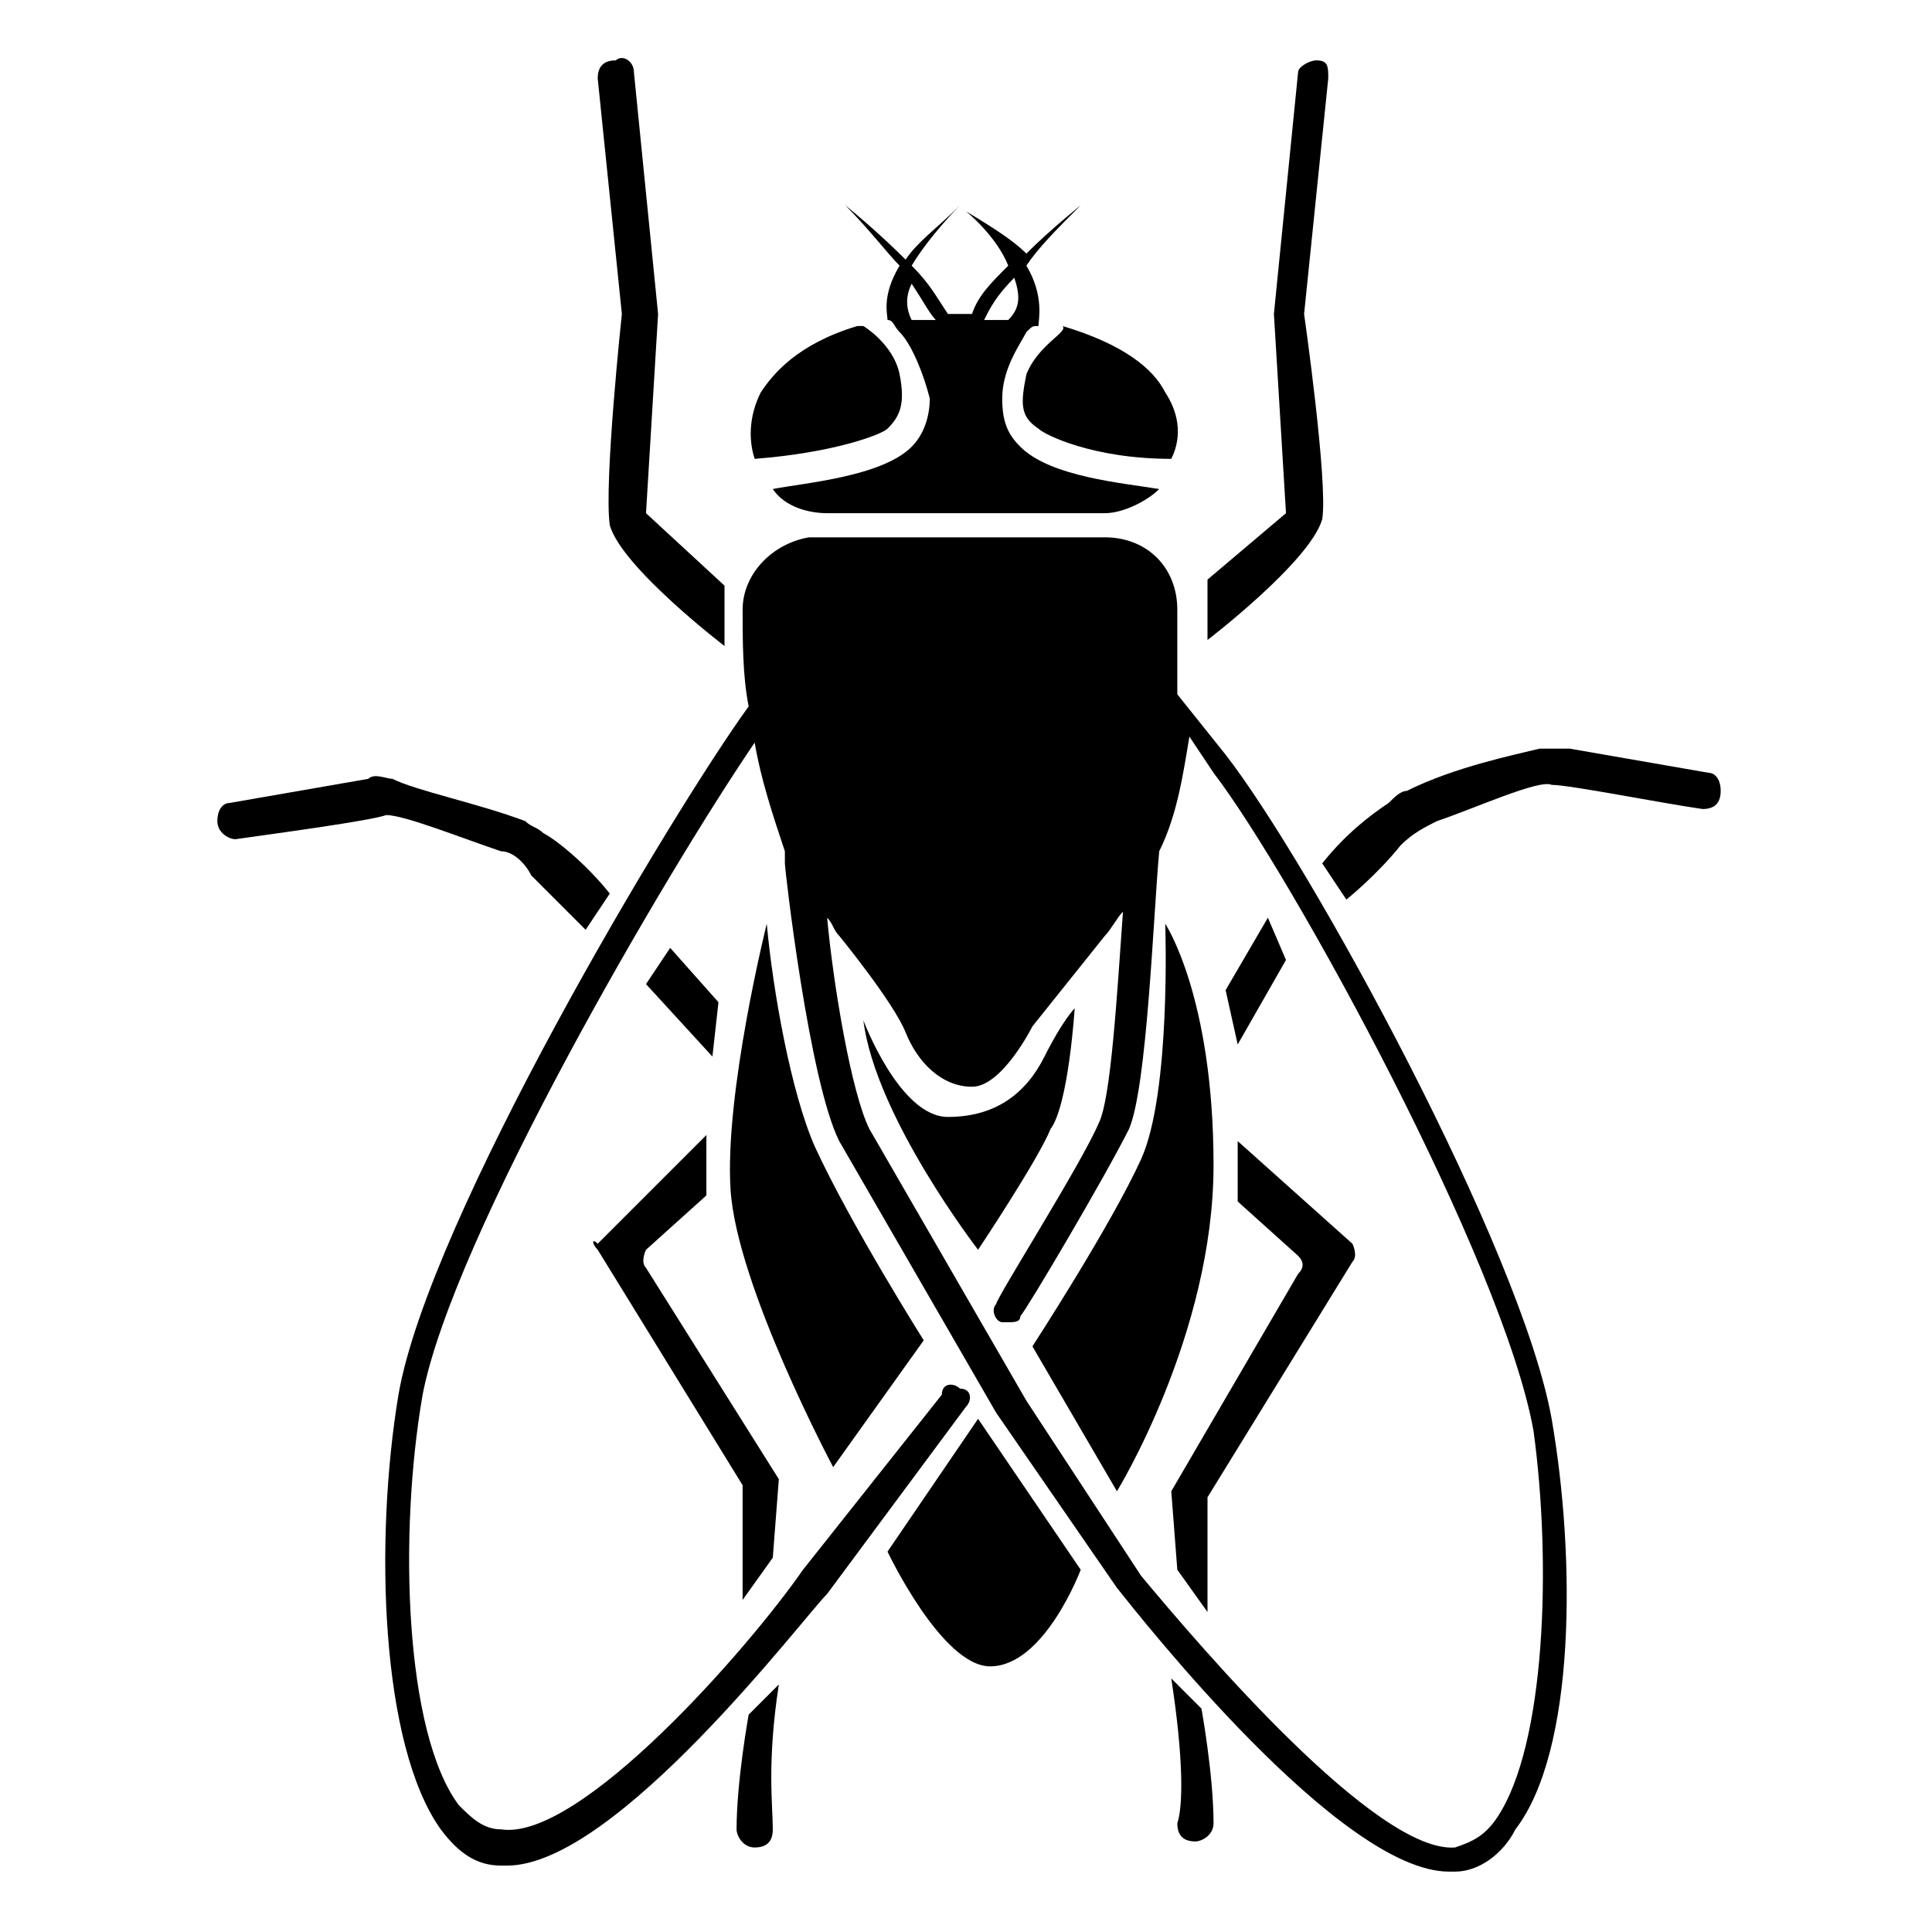
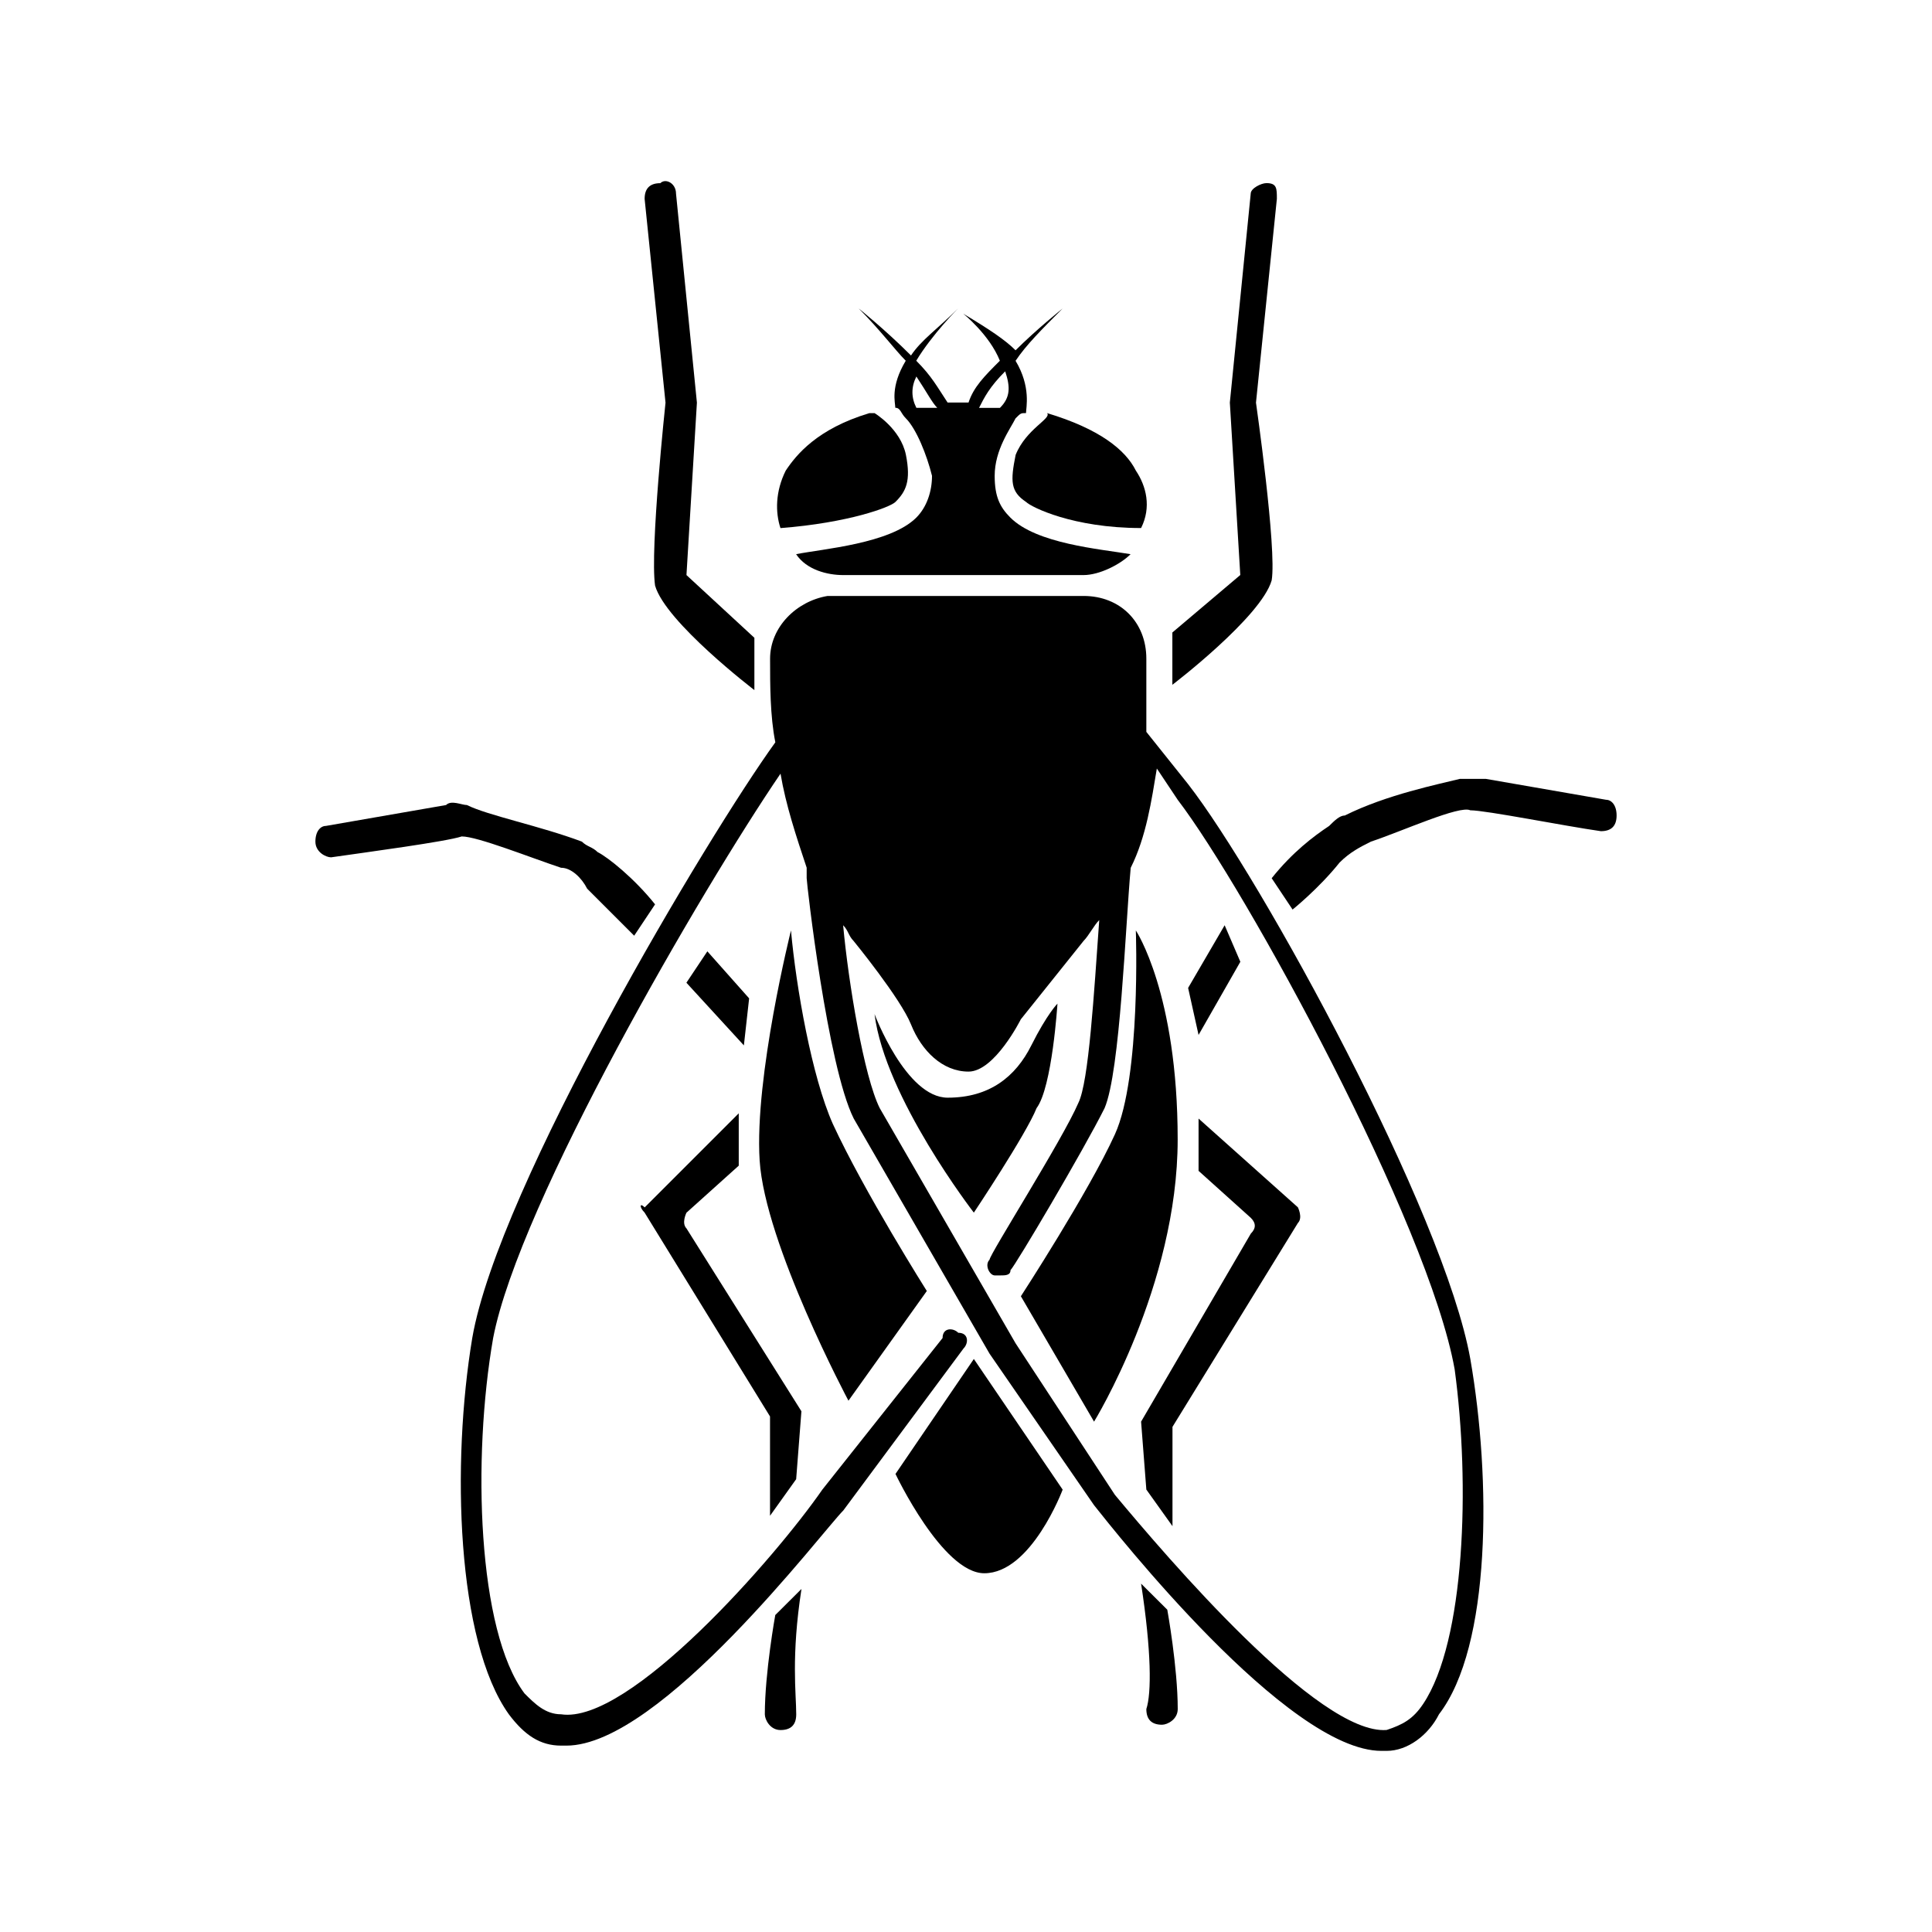
<svg xmlns="http://www.w3.org/2000/svg" version="1.1" id="fruitfly" x="0px" y="0px" viewBox="0 0 32 32" style="enable-background:new 0 0 32 32;" xml:space="preserve">
  <g>
-     <path d="M14.9,6.2c-0.1-0.5-0.6-0.8-0.6-0.8h-0.1c-1,0.3-1.4,0.8-1.6,1.1c-0.2,0.4-0.2,0.8-0.1,1.1c1.3-0.1,2.1-0.4,2.2-0.5   C14.9,6.9,15,6.7,14.9,6.2z" />
-     <path d="M17,6.2c-0.1,0.5-0.1,0.7,0.2,0.9c0.1,0.1,0.9,0.5,2.2,0.5c0.2-0.4,0.1-0.8-0.1-1.1c-0.2-0.4-0.7-0.8-1.7-1.1l0,0   C17.7,5.5,17.2,5.7,17,6.2z" />
-     <path d="M15.4,6.6c0,0.3-0.1,0.6-0.3,0.8c-0.5,0.5-1.8,0.6-2.3,0.7c0.2,0.3,0.6,0.4,0.9,0.4H16l0,0h2.3c0.3,0,0.7-0.2,0.9-0.4   c-0.6-0.1-1.8-0.2-2.3-0.7c-0.2-0.2-0.3-0.4-0.3-0.8c0-0.5,0.3-0.9,0.4-1.1c0.1-0.1,0.1-0.1,0.2-0.1l0,0l0,0l0,0l0,0   c0-0.1,0.1-0.5-0.2-1c0.2-0.3,0.5-0.6,0.9-1c0,0-0.5,0.4-0.9,0.8c-0.2-0.2-0.5-0.4-1-0.7c0,0,0.5,0.4,0.7,0.9   c-0.3,0.3-0.5,0.5-0.6,0.8c-0.1,0-0.2,0-0.3,0c0,0,0,0-0.1,0c-0.2-0.3-0.3-0.5-0.6-0.8c0.3-0.5,0.8-1,0.8-1C15.5,3.8,15.2,4,15,4.3   c-0.5-0.5-1-0.9-1-0.9c0.4,0.4,0.7,0.8,0.9,1c-0.3,0.5-0.2,0.8-0.2,0.9l0,0c0.1,0,0.1,0.1,0.2,0.2C15.1,5.7,15.3,6.2,15.4,6.6z    M16.8,4.6c0.1,0.3,0.1,0.5-0.1,0.7c-0.1,0-0.3,0-0.4,0C16.4,5.1,16.5,4.9,16.8,4.6z M15.1,4.7c0.2,0.3,0.3,0.5,0.4,0.6   c-0.1,0-0.3,0-0.4,0C15,5.1,15,4.9,15.1,4.7z" />
-     <path d="M20.3,12.5l-0.8-1c0-0.5,0-1,0-1.4c0-0.7-0.5-1.2-1.2-1.2l0,0c-0.1,0-0.3,0-0.4,0c0,0-2.7,0-4,0c-0.2,0-0.3,0-0.4,0h-0.1   c-0.6,0.1-1.1,0.6-1.1,1.2c0,0.5,0,1.1,0.1,1.6l0,0c-1.3,1.8-5.3,8.5-5.8,11.4c-0.4,2.4-0.3,5.8,0.7,7.2c0.3,0.4,0.6,0.6,1,0.6h0.1   c1.8,0,4.9-4.1,5.3-4.5l2.3-3.1c0.1-0.1,0.1-0.3-0.1-0.3c-0.1-0.1-0.3-0.1-0.3,0.1L13.3,26c-0.9,1.3-3.7,4.5-5,4.3   c-0.3,0-0.5-0.2-0.7-0.4c-0.9-1.2-1-4.5-0.6-6.8c0.5-2.6,4-8.6,5.5-10.8c0.1,0.6,0.3,1.2,0.5,1.8c0,0,0,0.1,0,0.2   c0,0.1,0.4,3.6,0.9,4.6l0,0l2.6,4.5l2,2.9c0.4,0.5,3.7,4.7,5.5,4.7h0.1c0.4,0,0.8-0.3,1-0.7c1-1.3,1-4.5,0.6-6.8   C25.2,20.7,21.7,14.3,20.3,12.5z M24.8,30.1c-0.2,0.3-0.4,0.4-0.7,0.5c-1.3,0.1-4.2-3.3-5.2-4.5L17,23.2l-2.6-4.5   c-0.3-0.6-0.6-2.4-0.7-3.5c0.1,0.1,0.1,0.2,0.2,0.3c0,0,0.9,1.1,1.1,1.6s0.6,0.9,1.1,0.9s1-1,1-1l1.2-1.5c0.1-0.1,0.2-0.3,0.3-0.4   c-0.1,1.4-0.2,3.1-0.4,3.5c-0.3,0.7-1.7,2.9-1.7,3c-0.1,0.1,0,0.3,0.1,0.3h0.1c0.1,0,0.2,0,0.2-0.1c0.1-0.1,1.4-2.3,1.8-3.1   c0.3-0.7,0.4-3.5,0.5-4.6c0.3-0.6,0.4-1.3,0.5-1.9l0.4,0.6c1.3,1.7,4.8,8.1,5.3,10.9C25.7,25.9,25.6,28.9,24.8,30.1z" />
-     <path d="M14.7,25.7c0,0,0.9,1.9,1.7,1.9c0.9,0,1.5-1.6,1.5-1.6l-1.7-2.5L14.7,25.7z" />
-     <path d="M8.8,14.5c0.4,0.4,0.9,0.9,0.9,0.9l0.4-0.6c-0.4-0.5-0.9-0.9-1.1-1c-0.1-0.1-0.2-0.1-0.3-0.2c-0.8-0.3-1.8-0.5-2.2-0.7   c-0.1,0-0.3-0.1-0.4,0l-2.3,0.4c-0.1,0-0.2,0.1-0.2,0.3s0.2,0.3,0.3,0.3c0.7-0.1,2.2-0.3,2.5-0.4c0.3,0,1.3,0.4,1.9,0.6   C8.5,14.1,8.7,14.3,8.8,14.5z" />
-     <path d="M28.3,12.8L26,12.4c-0.2,0-0.3,0-0.5,0c-0.4,0.1-1.4,0.3-2.2,0.7c-0.1,0-0.2,0.1-0.3,0.2c-0.3,0.2-0.7,0.5-1.1,1l0.4,0.6   c0,0,0.5-0.4,0.9-0.9c0.2-0.2,0.4-0.3,0.6-0.4c0.6-0.2,1.7-0.7,1.9-0.6c0.3,0,1.8,0.3,2.5,0.4c0.2,0,0.3-0.1,0.3-0.3   C28.5,12.9,28.4,12.8,28.3,12.8z" />
-     <path d="M12.4,28.4c0,0-0.2,1.1-0.2,1.9c0,0.1,0.1,0.3,0.3,0.3s0.3-0.1,0.3-0.3c0-0.4-0.1-1.1,0.1-2.4L12.4,28.4z" />
-     <path d="M19.4,27.8c0.2,1.3,0.2,2.1,0.1,2.4c0,0.2,0.1,0.3,0.3,0.3c0.1,0,0.3-0.1,0.3-0.3c0-0.8-0.2-1.9-0.2-1.9L19.4,27.8z" />
-     <path d="M10.1,8.7c0.2,0.7,1.9,2,1.9,2v-1l-1.3-1.2l0.2-3.3l-0.4-4c0-0.2-0.2-0.3-0.3-0.2C10,1,9.9,1.1,9.9,1.3l0.4,3.9   C10.3,5.2,10,8,10.1,8.7z" />
-     <path d="M21.9,8.6C22,8,21.6,5.2,21.6,5.2L22,1.3C22,1.1,22,1,21.8,1c-0.1,0-0.3,0.1-0.3,0.2l-0.4,4l0.2,3.3L20,9.6v1   C20,10.6,21.7,9.3,21.9,8.6z" />
-     <path d="M15.3,22.2c0,0-1.2-1.9-1.8-3.2c-0.4-0.9-0.7-2.6-0.8-3.7c0,0-0.7,2.8-0.6,4.4c0.1,1.6,1.7,4.6,1.7,4.6L15.3,22.2z" />
-     <path d="M19.3,15.3c0,0,0.1,2.8-0.4,3.9s-1.8,3.1-1.8,3.1l1.4,2.4c0,0,1.6-2.6,1.6-5.4S19.3,15.3,19.3,15.3z" />
-     <path d="M17.8,16.7c0,0-0.2,0.2-0.5,0.8s-0.8,1-1.6,1c-0.8,0-1.4-1.6-1.4-1.6c0.2,1.6,1.9,3.8,1.9,3.8s1-1.5,1.2-2   C17.7,18.3,17.8,16.7,17.8,16.7z" />
-     <path d="M9.9,20.7l2.4,3.9v1.9l0.5-0.7l0.1-1.3L10.7,21c-0.1-0.1,0-0.3,0-0.3l1-0.9v-1l-1.8,1.8C9.8,20.5,9.8,20.6,9.9,20.7z" />
-     <path d="M20.5,18.9v1l1,0.9c0.1,0.1,0.1,0.2,0,0.3l-2.1,3.6l0.1,1.3l0.5,0.7v-1.9l2.4-3.9c0.1-0.1,0-0.3,0-0.3L20.5,18.9z" />
-     <polygon points="11.9,16.6 11.1,15.7 10.7,16.3 11.8,17.5  " />
-     <polygon points="21.3,15.9 21,15.2 20.3,16.4 20.5,17.3  " />
+     <path d="M15.005,7.535c-0.087-0.433-0.519-0.692-0.519-0.692h-0.087c-0.866,0.26-1.212,0.692-1.385,0.952   c-0.173,0.346-0.173,0.692-0.087,0.952c1.125-0.087,1.818-0.346,1.904-0.433C15.005,8.141,15.091,7.968,15.005,7.535z" />
+     <path d="M16.822,7.535c-0.087,0.433-0.087,0.606,0.173,0.779C17.082,8.4,17.774,8.746,18.9,8.746   c0.173-0.346,0.087-0.692-0.087-0.952c-0.173-0.346-0.606-0.692-1.471-0.952l0,0C17.428,6.929,16.995,7.102,16.822,7.535z" />
+     <path d="M15.437,7.881c0,0.26-0.087,0.519-0.26,0.692c-0.433,0.433-1.558,0.519-1.991,0.606c0.173,0.26,0.519,0.346,0.779,0.346   h1.991l0,0h1.991c0.26,0,0.606-0.173,0.779-0.346c-0.519-0.087-1.558-0.173-1.991-0.606c-0.173-0.173-0.26-0.346-0.26-0.692   c0-0.433,0.26-0.779,0.346-0.952c0.087-0.087,0.087-0.087,0.173-0.087l0,0l0,0l0,0l0,0c0-0.087,0.087-0.433-0.173-0.866   c0.173-0.26,0.433-0.519,0.779-0.866c0,0-0.433,0.346-0.779,0.692c-0.173-0.173-0.433-0.346-0.866-0.606   c0,0,0.433,0.346,0.606,0.779c-0.26,0.26-0.433,0.433-0.519,0.692c-0.087,0-0.173,0-0.26,0c0,0,0,0-0.087,0   c-0.173-0.26-0.26-0.433-0.519-0.692c0.26-0.433,0.692-0.866,0.692-0.866c-0.346,0.346-0.606,0.519-0.779,0.779   c-0.433-0.433-0.866-0.779-0.866-0.779c0.346,0.346,0.606,0.692,0.779,0.866c-0.26,0.433-0.173,0.692-0.173,0.779l0,0   c0.087,0,0.087,0.087,0.173,0.173C15.178,7.102,15.351,7.535,15.437,7.881z M16.649,6.15c0.087,0.26,0.087,0.433-0.087,0.606   c-0.087,0-0.26,0-0.346,0C16.303,6.583,16.389,6.41,16.649,6.15z M15.178,6.236c0.173,0.26,0.26,0.433,0.346,0.519   c-0.087,0-0.26,0-0.346,0C15.091,6.583,15.091,6.41,15.178,6.236z" />
+     <path d="M19.679,12.988l-0.692-0.866c0-0.433,0-0.866,0-1.212c0-0.606-0.433-1.039-1.039-1.039l0,0c-0.087,0-0.26,0-0.346,0   c0,0-2.337,0-3.462,0c-0.173,0-0.26,0-0.346,0h-0.087c-0.519,0.087-0.952,0.519-0.952,1.039c0,0.433,0,0.952,0.087,1.385l0,0   c-1.125,1.558-4.587,7.357-5.02,9.867c-0.346,2.077-0.26,5.02,0.606,6.232c0.26,0.346,0.519,0.519,0.866,0.519h0.087   c1.558,0,4.241-3.549,4.587-3.895l1.991-2.683c0.087-0.087,0.087-0.26-0.087-0.26c-0.087-0.087-0.26-0.087-0.26,0.087l-1.991,2.51   c-0.779,1.125-3.202,3.895-4.328,3.722c-0.26,0-0.433-0.173-0.606-0.346c-0.779-1.039-0.866-3.895-0.519-5.886   c0.433-2.25,3.462-7.444,4.76-9.348c0.087,0.519,0.26,1.039,0.433,1.558c0,0,0,0.087,0,0.173c0,0.087,0.346,3.116,0.779,3.981l0,0   l2.25,3.895l1.731,2.51C18.467,25.365,21.323,29,22.881,29h0.087c0.346,0,0.692-0.26,0.866-0.606   c0.866-1.125,0.866-3.895,0.519-5.886C23.92,20.085,20.89,14.546,19.679,12.988z M23.573,28.221   c-0.173,0.26-0.346,0.346-0.606,0.433c-1.125,0.087-3.635-2.856-4.501-3.895l-1.645-2.51l-2.25-3.895   c-0.26-0.519-0.519-2.077-0.606-3.029c0.087,0.087,0.087,0.173,0.173,0.26c0,0,0.779,0.952,0.952,1.385   c0.173,0.433,0.519,0.779,0.952,0.779s0.866-0.866,0.866-0.866l1.039-1.298c0.087-0.087,0.173-0.26,0.26-0.346   c-0.087,1.212-0.173,2.683-0.346,3.029c-0.26,0.606-1.471,2.51-1.471,2.597c-0.087,0.087,0,0.26,0.087,0.26h0.087   c0.087,0,0.173,0,0.173-0.087c0.087-0.087,1.212-1.991,1.558-2.683c0.26-0.606,0.346-3.029,0.433-3.981   c0.26-0.519,0.346-1.125,0.433-1.645l0.346,0.519c1.125,1.471,4.155,7.011,4.587,9.434C24.352,24.586,24.266,27.182,23.573,28.221z   " />
+     <path d="M14.832,24.413c0,0,0.779,1.645,1.471,1.645c0.779,0,1.298-1.385,1.298-1.385l-1.471-2.164L14.832,24.413z" />
+     <path d="M9.725,14.719c0.346,0.346,0.779,0.779,0.779,0.779l0.346-0.519c-0.346-0.433-0.779-0.779-0.952-0.866   c-0.087-0.087-0.173-0.087-0.26-0.173c-0.692-0.26-1.558-0.433-1.904-0.606c-0.087,0-0.26-0.087-0.346,0L5.397,13.68   c-0.087,0-0.173,0.087-0.173,0.26s0.173,0.26,0.26,0.26c0.606-0.087,1.904-0.26,2.164-0.346c0.26,0,1.125,0.346,1.645,0.519   C9.465,14.372,9.638,14.546,9.725,14.719z" />
+     <path d="M26.603,13.247l-1.991-0.346c-0.173,0-0.26,0-0.433,0c-0.346,0.087-1.212,0.26-1.904,0.606   c-0.087,0-0.173,0.087-0.26,0.173c-0.26,0.173-0.606,0.433-0.952,0.866l0.346,0.519c0,0,0.433-0.346,0.779-0.779   c0.173-0.173,0.346-0.26,0.519-0.346c0.519-0.173,1.471-0.606,1.645-0.519c0.26,0,1.558,0.26,2.164,0.346   c0.173,0,0.26-0.087,0.26-0.26C26.776,13.334,26.689,13.247,26.603,13.247z" />
+     <path d="M12.841,26.75c0,0-0.173,0.952-0.173,1.645c0,0.087,0.087,0.26,0.26,0.26s0.26-0.087,0.26-0.26   c0-0.346-0.087-0.952,0.087-2.077L12.841,26.75z" />
+     <path d="M18.9,26.23c0.173,1.125,0.173,1.818,0.087,2.077c0,0.173,0.087,0.26,0.26,0.26c0.087,0,0.26-0.087,0.26-0.26   c0-0.692-0.173-1.645-0.173-1.645L18.9,26.23z" />
+     <path d="M10.85,9.699c0.173,0.606,1.645,1.731,1.645,1.731v-0.866L11.37,9.525l0.173-2.856l-0.346-3.462   c0-0.173-0.173-0.26-0.26-0.173c-0.173,0-0.26,0.087-0.26,0.26l0.346,3.376C11.023,6.669,10.764,9.093,10.85,9.699z" />
+     <path d="M21.063,9.612c0.087-0.519-0.26-2.943-0.26-2.943l0.346-3.376c0-0.173,0-0.26-0.173-0.26c-0.087,0-0.26,0.087-0.26,0.173   L20.37,6.668l0.173,2.856l-1.125,0.952v0.866C19.419,11.343,20.89,10.218,21.063,9.612z" />
+     <path d="M15.351,21.383c0,0-1.039-1.645-1.558-2.77c-0.346-0.779-0.606-2.25-0.692-3.202c0,0-0.606,2.423-0.519,3.808   s1.471,3.981,1.471,3.981L15.351,21.383z" />
+     <path d="M18.813,15.411c0,0,0.087,2.423-0.346,3.376s-1.558,2.683-1.558,2.683l1.212,2.077c0,0,1.385-2.25,1.385-4.674   S18.813,15.411,18.813,15.411z" />
+     <path d="M17.515,16.623c0,0-0.173,0.173-0.433,0.692s-0.692,0.866-1.385,0.866s-1.212-1.385-1.212-1.385   c0.173,1.385,1.645,3.289,1.645,3.289s0.866-1.298,1.039-1.731C17.428,18.008,17.515,16.623,17.515,16.623z" />
+     <path d="M10.677,20.085l2.077,3.376v1.645l0.433-0.606l0.087-1.125l-1.904-3.029c-0.087-0.087,0-0.26,0-0.26l0.866-0.779V18.44   l-1.558,1.558C10.59,19.912,10.59,19.998,10.677,20.085z" />
+     <path d="M19.852,18.527v0.866l0.866,0.779c0.087,0.087,0.087,0.173,0,0.26L18.9,23.547l0.087,1.125l0.433,0.606v-1.645l2.077-3.376   c0.087-0.087,0-0.26,0-0.26L19.852,18.527z" />
+     <polygon points="12.408,16.536 11.716,15.757 11.369,16.277 12.321,17.315  " />
+     <polygon points="20.544,15.93 20.284,15.325 19.679,16.363 19.852,17.142  " />
  </g>
</svg>
